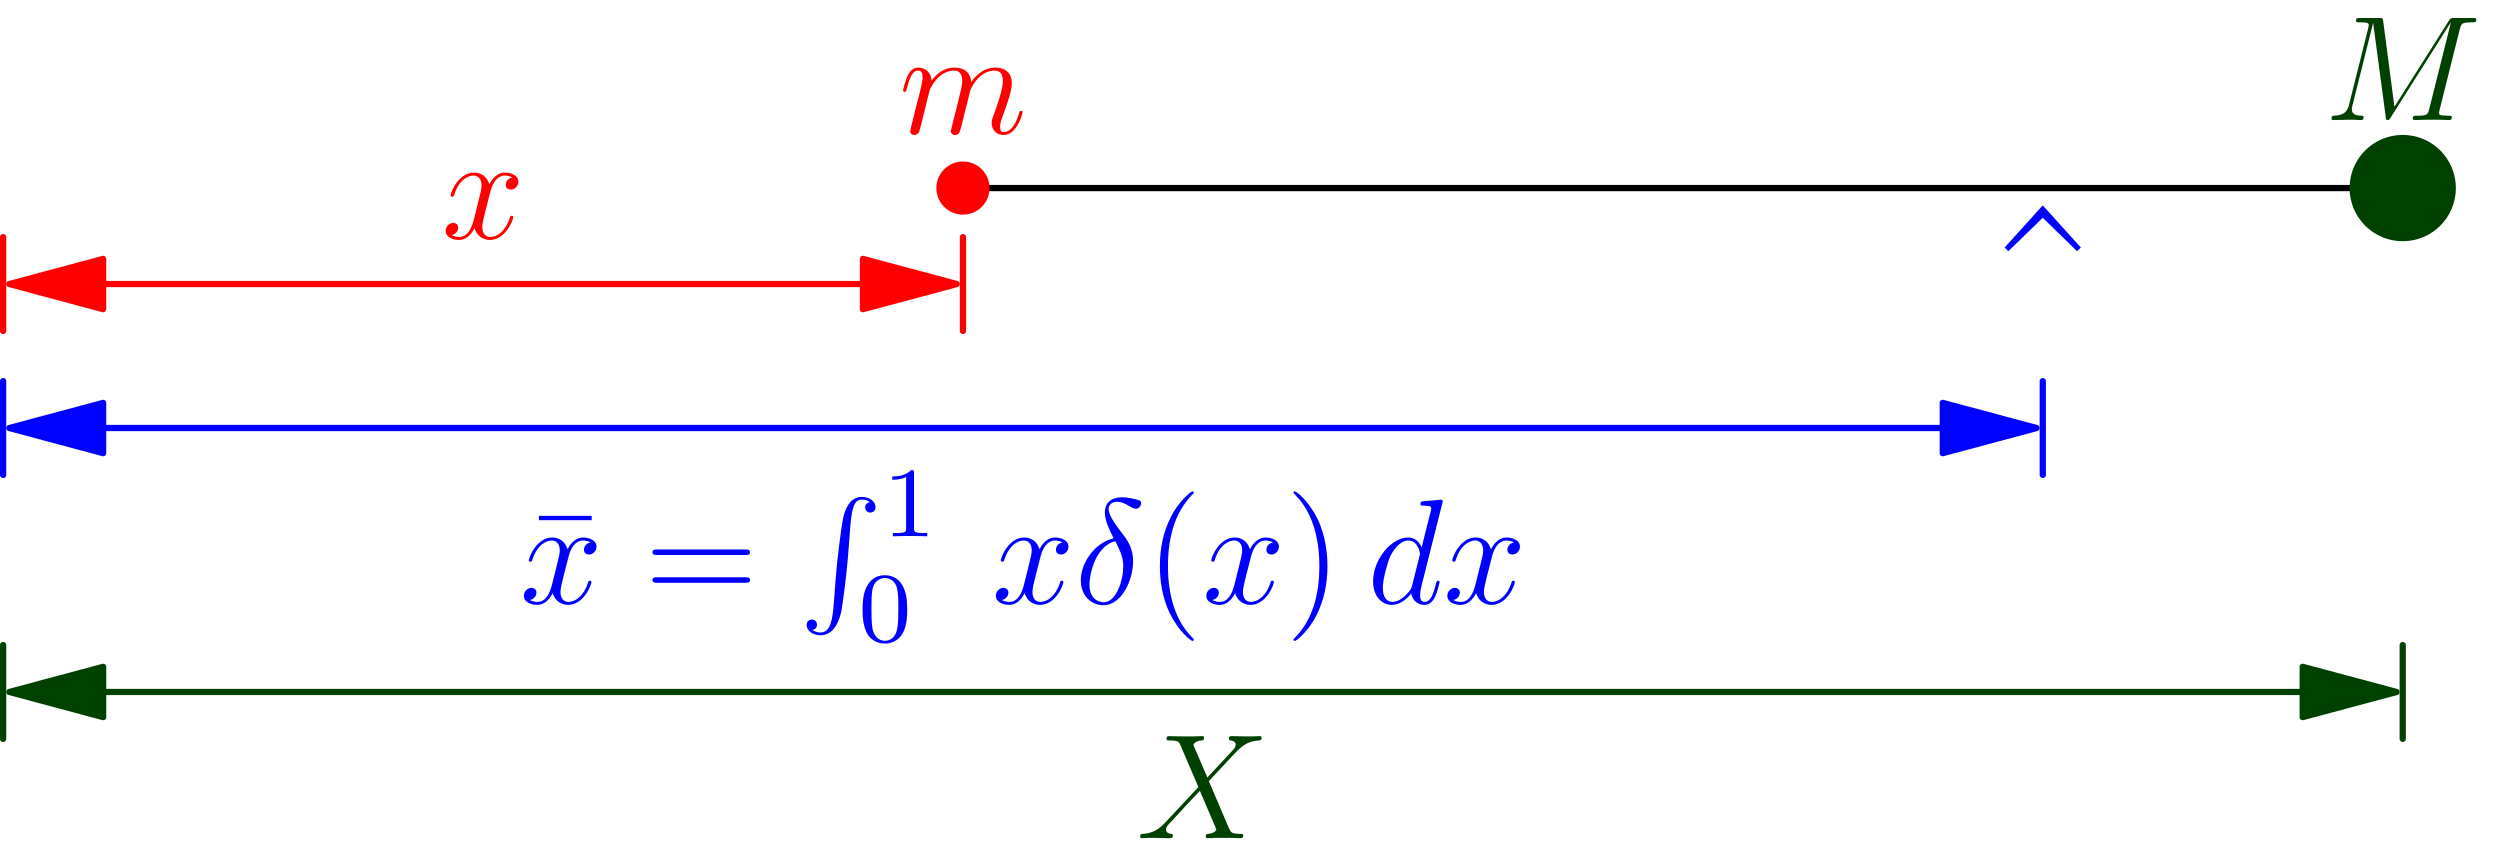
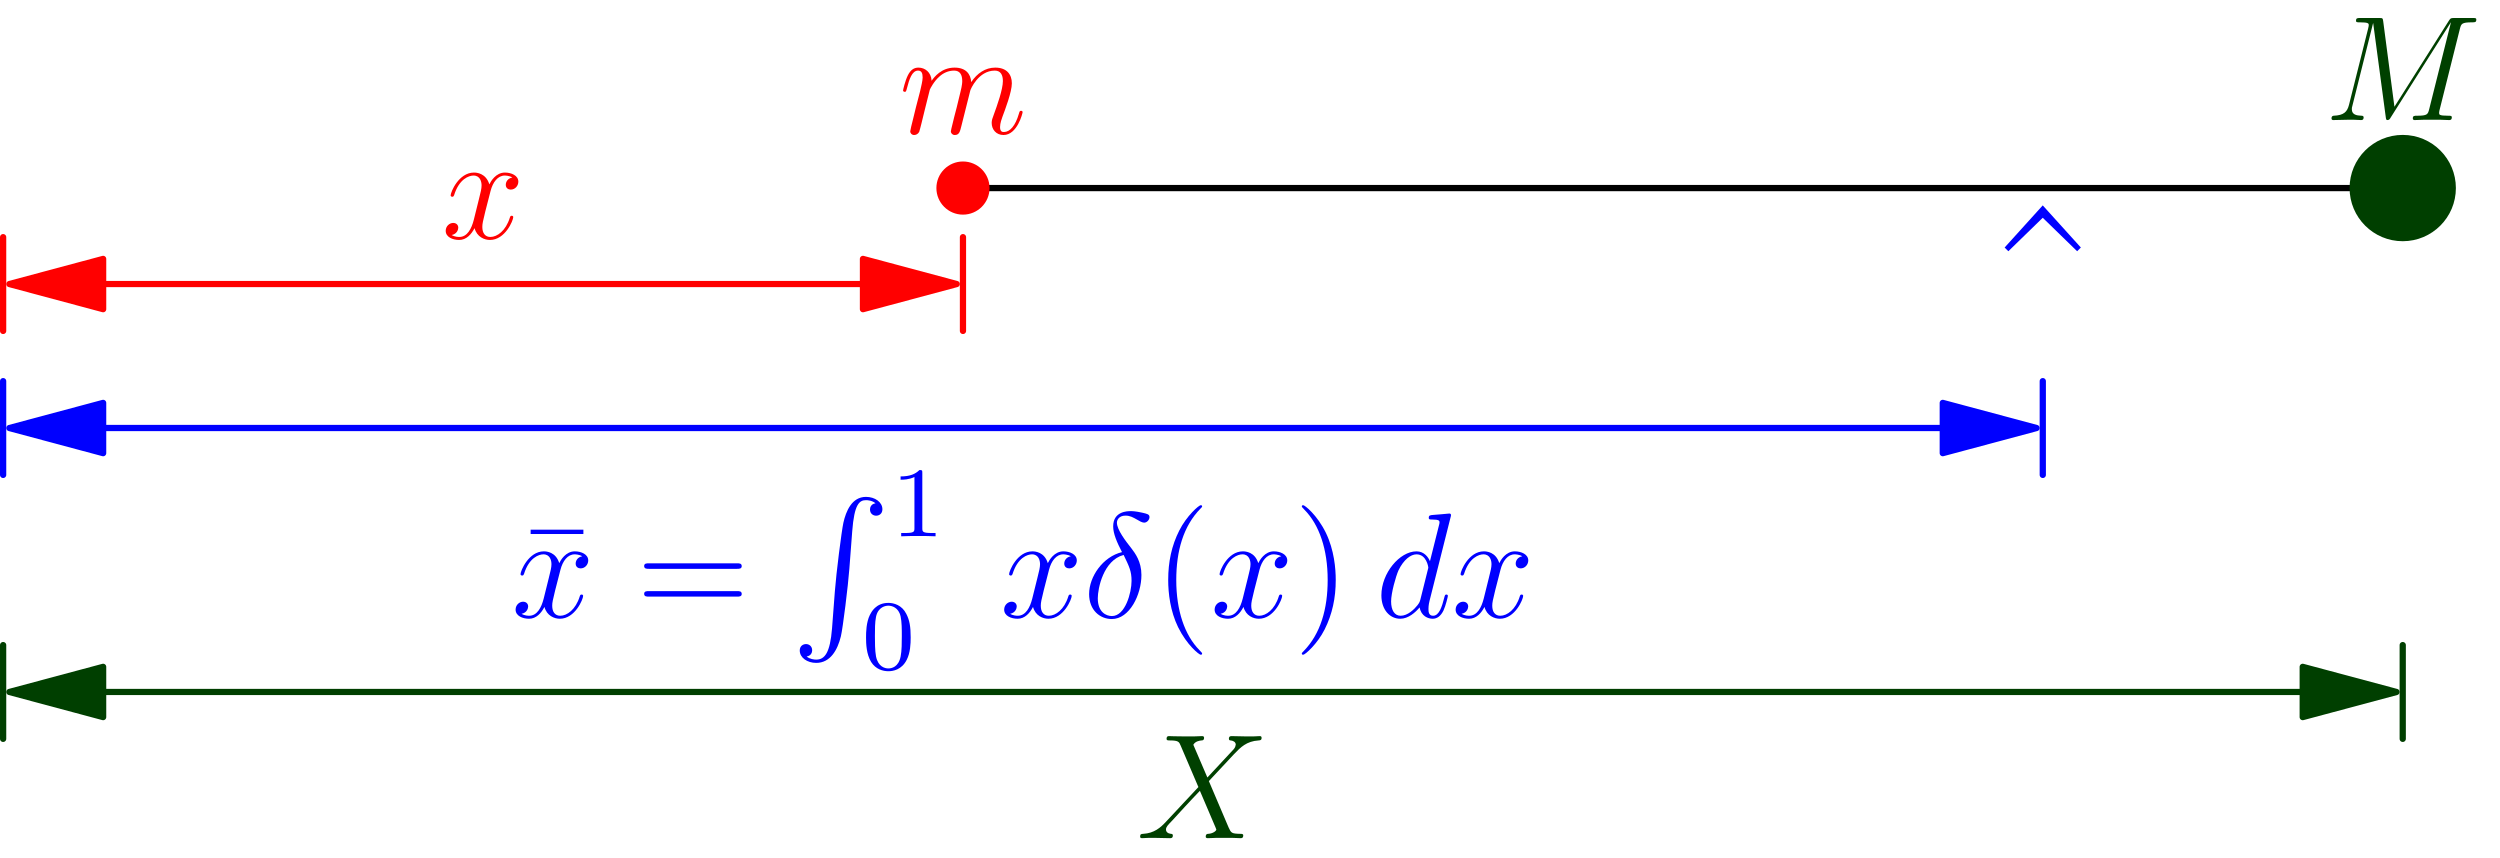
- <svg xmlns="http://www.w3.org/2000/svg" xmlns:xlink="http://www.w3.org/1999/xlink" height="68.867pt" version="1.1" viewBox="56.621 54.06 200.75 68.867" width="200.75pt">
+ <svg xmlns="http://www.w3.org/2000/svg" xmlns:xlink="http://www.w3.org/1999/xlink" version="1.1" width="200pt" height="68.61pt" viewBox="56.409 53.858 200 68.61">
  <defs>
-     <path d="M5.698 -17.267L2.637 -13.883L2.936 -13.585L5.698 -16.271L8.459 -13.585L8.758 -13.883L5.698 -17.267Z" id="g0-94" />
-     <path d="M3.12 -5.232C1.584 -4.86 0.48 -3.264 0.48 -1.86C0.48 -0.576 1.344 0.144 2.304 0.144C3.72 0.144 4.68 -1.8 4.68 -3.396C4.68 -4.476 4.176 -5.136 3.876 -5.532C3.432 -6.096 2.712 -7.02 2.712 -7.596C2.712 -7.8 2.868 -8.16 3.396 -8.16C3.768 -8.16 3.996 -8.028 4.356 -7.824C4.464 -7.752 4.74 -7.596 4.896 -7.596C5.148 -7.596 5.328 -7.848 5.328 -8.04C5.328 -8.268 5.148 -8.304 4.728 -8.4C4.164 -8.52 3.996 -8.52 3.792 -8.52S2.412 -8.52 2.412 -7.296C2.412 -6.708 2.712 -6.024 3.12 -5.232ZM3.252 -5.004C3.708 -4.056 3.888 -3.696 3.888 -2.916C3.888 -1.98 3.384 -0.096 2.316 -0.096C1.848 -0.096 1.176 -0.408 1.176 -1.524C1.176 -2.304 1.62 -4.572 3.252 -5.004Z" id="g1-14" />
-     <path d="M10.896 -7.32C11.004 -7.728 11.028 -7.848 11.88 -7.848C12.108 -7.848 12.216 -7.848 12.216 -8.076C12.216 -8.196 12.132 -8.196 11.904 -8.196H10.464C10.164 -8.196 10.152 -8.184 10.02 -7.992L5.64 -1.068L4.74 -7.932C4.704 -8.196 4.692 -8.196 4.38 -8.196H2.892C2.664 -8.196 2.556 -8.196 2.556 -7.968C2.556 -7.848 2.664 -7.848 2.844 -7.848C3.576 -7.848 3.576 -7.752 3.576 -7.62C3.576 -7.596 3.576 -7.524 3.528 -7.344L1.992 -1.224C1.848 -0.648 1.572 -0.384 0.768 -0.348C0.732 -0.348 0.588 -0.336 0.588 -0.132C0.588 0 0.696 0 0.744 0C0.984 0 1.596 -0.024 1.836 -0.024H2.412C2.58 -0.024 2.784 0 2.952 0C3.036 0 3.168 0 3.168 -0.228C3.168 -0.336 3.048 -0.348 3 -0.348C2.604 -0.36 2.22 -0.432 2.22 -0.864C2.22 -0.984 2.22 -0.996 2.268 -1.164L3.924 -7.776H3.936L4.932 -0.324C4.968 -0.036 4.98 0 5.088 0C5.22 0 5.28 -0.096 5.34 -0.204L10.164 -7.836H10.176L8.436 -0.888C8.328 -0.468 8.304 -0.348 7.464 -0.348C7.236 -0.348 7.116 -0.348 7.116 -0.132C7.116 0 7.224 0 7.296 0C7.5 0 7.74 -0.024 7.944 -0.024H9.36C9.564 -0.024 9.816 0 10.02 0C10.116 0 10.248 0 10.248 -0.228C10.248 -0.348 10.14 -0.348 9.96 -0.348C9.228 -0.348 9.228 -0.444 9.228 -0.564C9.228 -0.576 9.228 -0.66 9.252 -0.756L10.896 -7.32Z" id="g1-77" />
-     <path d="M5.7 -4.872L4.572 -7.5C4.728 -7.788 5.088 -7.836 5.232 -7.848C5.304 -7.848 5.436 -7.86 5.436 -8.064C5.436 -8.196 5.328 -8.196 5.256 -8.196C5.052 -8.196 4.812 -8.172 4.608 -8.172H3.912C3.18 -8.172 2.652 -8.196 2.64 -8.196C2.544 -8.196 2.424 -8.196 2.424 -7.968C2.424 -7.848 2.532 -7.848 2.688 -7.848C3.384 -7.848 3.432 -7.728 3.552 -7.44L4.98 -4.104L2.376 -1.32C1.944 -0.852 1.428 -0.396 0.54 -0.348C0.396 -0.336 0.3 -0.336 0.3 -0.12C0.3 -0.084 0.312 0 0.444 0C0.612 0 0.792 -0.024 0.96 -0.024H1.524C1.908 -0.024 2.328 0 2.7 0C2.784 0 2.928 0 2.928 -0.216C2.928 -0.336 2.844 -0.348 2.772 -0.348C2.532 -0.372 2.376 -0.504 2.376 -0.696C2.376 -0.9 2.52 -1.044 2.868 -1.404L3.936 -2.568C4.2 -2.844 4.836 -3.54 5.1 -3.804L6.36 -0.852C6.372 -0.828 6.42 -0.708 6.42 -0.696C6.42 -0.588 6.156 -0.372 5.772 -0.348C5.7 -0.348 5.568 -0.336 5.568 -0.12C5.568 0 5.688 0 5.748 0C5.952 0 6.192 -0.024 6.396 -0.024H7.716C7.932 -0.024 8.16 0 8.364 0C8.448 0 8.58 0 8.58 -0.228C8.58 -0.348 8.46 -0.348 8.352 -0.348C7.632 -0.36 7.608 -0.42 7.404 -0.864L5.82 -4.584L7.344 -6.216C7.464 -6.336 7.74 -6.636 7.848 -6.756C8.364 -7.296 8.844 -7.788 9.816 -7.848C9.936 -7.86 10.056 -7.86 10.056 -8.064C10.056 -8.196 9.948 -8.196 9.9 -8.196C9.732 -8.196 9.552 -8.172 9.384 -8.172H8.832C8.448 -8.172 8.028 -8.196 7.656 -8.196C7.572 -8.196 7.428 -8.196 7.428 -7.98C7.428 -7.86 7.512 -7.848 7.584 -7.848C7.776 -7.824 7.98 -7.728 7.98 -7.5L7.968 -7.476C7.956 -7.392 7.932 -7.272 7.8 -7.128L5.7 -4.872Z" id="g1-88" />
-     <path d="M6.036 -8.028C6.048 -8.076 6.072 -8.148 6.072 -8.208C6.072 -8.328 5.952 -8.328 5.928 -8.328C5.916 -8.328 5.328 -8.28 5.268 -8.268C5.064 -8.256 4.884 -8.232 4.668 -8.22C4.368 -8.196 4.284 -8.184 4.284 -7.968C4.284 -7.848 4.38 -7.848 4.548 -7.848C5.136 -7.848 5.148 -7.74 5.148 -7.62C5.148 -7.548 5.124 -7.452 5.112 -7.416L4.38 -4.5C4.248 -4.812 3.924 -5.292 3.3 -5.292C1.944 -5.292 0.48 -3.54 0.48 -1.764C0.48 -0.576 1.176 0.12 1.992 0.12C2.652 0.12 3.216 -0.396 3.552 -0.792C3.672 -0.084 4.236 0.12 4.596 0.12S5.244 -0.096 5.46 -0.528C5.652 -0.936 5.82 -1.668 5.82 -1.716C5.82 -1.776 5.772 -1.824 5.7 -1.824C5.592 -1.824 5.58 -1.764 5.532 -1.584C5.352 -0.876 5.124 -0.12 4.632 -0.12C4.284 -0.12 4.26 -0.432 4.26 -0.672C4.26 -0.72 4.26 -0.972 4.344 -1.308L6.036 -8.028ZM3.612 -1.428C3.552 -1.224 3.552 -1.2 3.384 -0.972C3.12 -0.636 2.592 -0.12 2.028 -0.12C1.536 -0.12 1.26 -0.564 1.26 -1.272C1.26 -1.932 1.632 -3.276 1.86 -3.78C2.268 -4.62 2.832 -5.052 3.3 -5.052C4.092 -5.052 4.248 -4.068 4.248 -3.972C4.248 -3.96 4.212 -3.804 4.2 -3.78L3.612 -1.428Z" id="g1-100" />
-     <path d="M2.472 -3.516C2.496 -3.588 2.796 -4.188 3.24 -4.572C3.552 -4.86 3.96 -5.052 4.428 -5.052C4.908 -5.052 5.076 -4.692 5.076 -4.212C5.076 -4.14 5.076 -3.9 4.932 -3.336L4.632 -2.1C4.536 -1.74 4.308 -0.852 4.284 -0.72C4.236 -0.54 4.164 -0.228 4.164 -0.18C4.164 -0.012 4.296 0.12 4.476 0.12C4.836 0.12 4.896 -0.156 5.004 -0.588L5.724 -3.456C5.748 -3.552 6.372 -5.052 7.692 -5.052C8.172 -5.052 8.34 -4.692 8.34 -4.212C8.34 -3.54 7.872 -2.232 7.608 -1.512C7.5 -1.224 7.44 -1.068 7.44 -0.852C7.44 -0.312 7.812 0.12 8.388 0.12C9.504 0.12 9.924 -1.644 9.924 -1.716C9.924 -1.776 9.876 -1.824 9.804 -1.824C9.696 -1.824 9.684 -1.788 9.624 -1.584C9.348 -0.624 8.904 -0.12 8.424 -0.12C8.304 -0.12 8.112 -0.132 8.112 -0.516C8.112 -0.828 8.256 -1.212 8.304 -1.344C8.52 -1.92 9.06 -3.336 9.06 -4.032C9.06 -4.752 8.64 -5.292 7.728 -5.292C6.924 -5.292 6.276 -4.836 5.796 -4.128C5.76 -4.776 5.364 -5.292 4.464 -5.292C3.396 -5.292 2.832 -4.536 2.616 -4.236C2.58 -4.92 2.088 -5.292 1.56 -5.292C1.212 -5.292 0.936 -5.124 0.708 -4.668C0.492 -4.236 0.324 -3.504 0.324 -3.456S0.372 -3.348 0.456 -3.348C0.552 -3.348 0.564 -3.36 0.636 -3.636C0.816 -4.344 1.044 -5.052 1.524 -5.052C1.8 -5.052 1.896 -4.86 1.896 -4.5C1.896 -4.236 1.776 -3.768 1.692 -3.396L1.356 -2.1C1.308 -1.872 1.176 -1.332 1.116 -1.116C1.032 -0.804 0.9 -0.24 0.9 -0.18C0.9 -0.012 1.032 0.12 1.212 0.12C1.356 0.12 1.524 0.048 1.62 -0.132C1.644 -0.192 1.752 -0.612 1.812 -0.852L2.076 -1.932L2.472 -3.516Z" id="g1-109" />
-     <path d="M5.688 -4.896C5.304 -4.824 5.16 -4.536 5.16 -4.308C5.16 -4.02 5.388 -3.924 5.556 -3.924C5.916 -3.924 6.168 -4.236 6.168 -4.56C6.168 -5.064 5.592 -5.292 5.088 -5.292C4.356 -5.292 3.948 -4.572 3.84 -4.344C3.564 -5.244 2.82 -5.292 2.604 -5.292C1.38 -5.292 0.732 -3.72 0.732 -3.456C0.732 -3.408 0.78 -3.348 0.864 -3.348C0.96 -3.348 0.984 -3.42 1.008 -3.468C1.416 -4.8 2.22 -5.052 2.568 -5.052C3.108 -5.052 3.216 -4.548 3.216 -4.26C3.216 -3.996 3.144 -3.72 3 -3.144L2.592 -1.5C2.412 -0.78 2.064 -0.12 1.428 -0.12C1.368 -0.12 1.068 -0.12 0.816 -0.276C1.248 -0.36 1.344 -0.72 1.344 -0.864C1.344 -1.104 1.164 -1.248 0.936 -1.248C0.648 -1.248 0.336 -0.996 0.336 -0.612C0.336 -0.108 0.9 0.12 1.416 0.12C1.992 0.12 2.4 -0.336 2.652 -0.828C2.844 -0.12 3.444 0.12 3.888 0.12C5.112 0.12 5.76 -1.452 5.76 -1.716C5.76 -1.776 5.712 -1.824 5.64 -1.824C5.532 -1.824 5.52 -1.764 5.484 -1.668C5.16 -0.612 4.464 -0.12 3.924 -0.12C3.504 -0.12 3.276 -0.432 3.276 -0.924C3.276 -1.188 3.324 -1.38 3.516 -2.172L3.936 -3.804C4.116 -4.524 4.524 -5.052 5.076 -5.052C5.1 -5.052 5.436 -5.052 5.688 -4.896Z" id="g1-120" />
-     <path d="M3.912 -2.552C3.912 -3.408 3.824 -3.928 3.56 -4.44C3.208 -5.144 2.56 -5.32 2.12 -5.32C1.112 -5.32 0.744 -4.568 0.632 -4.344C0.344 -3.76 0.328 -2.968 0.328 -2.552C0.328 -2.024 0.352 -1.216 0.736 -0.576C1.104 0.016 1.696 0.168 2.12 0.168C2.504 0.168 3.192 0.048 3.592 -0.744C3.888 -1.32 3.912 -2.032 3.912 -2.552ZM2.12 -0.056C1.848 -0.056 1.296 -0.184 1.128 -1.024C1.04 -1.48 1.04 -2.232 1.04 -2.648C1.04 -3.2 1.04 -3.76 1.128 -4.2C1.296 -5.016 1.92 -5.096 2.12 -5.096C2.392 -5.096 2.944 -4.96 3.104 -4.232C3.2 -3.792 3.2 -3.192 3.2 -2.648C3.2 -2.176 3.2 -1.456 3.104 -1.008C2.936 -0.168 2.384 -0.056 2.12 -0.056Z" id="g2-48" />
-     <path d="M2.512 -5.096C2.512 -5.312 2.496 -5.32 2.28 -5.32C1.952 -5 1.528 -4.808 0.768 -4.808V-4.544C0.984 -4.544 1.416 -4.544 1.88 -4.76V-0.656C1.88 -0.36 1.856 -0.264 1.096 -0.264H0.816V0C1.144 -0.024 1.832 -0.024 2.192 -0.024S3.248 -0.024 3.576 0V-0.264H3.296C2.536 -0.264 2.512 -0.36 2.512 -0.656V-5.096Z" id="g2-49" />
-     <path d="M5.052 -6.684V-7.032H0.816V-6.684H5.052Z" id="g3-22" />
-     <path d="M3.9 2.916C3.9 2.88 3.9 2.856 3.696 2.652C2.496 1.44 1.824 -0.54 1.824 -2.988C1.824 -5.316 2.388 -7.32 3.78 -8.736C3.9 -8.844 3.9 -8.868 3.9 -8.904C3.9 -8.976 3.84 -9 3.792 -9C3.636 -9 2.652 -8.136 2.064 -6.96C1.452 -5.748 1.176 -4.464 1.176 -2.988C1.176 -1.92 1.344 -0.492 1.968 0.792C2.676 2.232 3.66 3.012 3.792 3.012C3.84 3.012 3.9 2.988 3.9 2.916Z" id="g3-40" />
-     <path d="M3.384 -2.988C3.384 -3.9 3.264 -5.388 2.592 -6.78C1.884 -8.22 0.9 -9 0.768 -9C0.72 -9 0.66 -8.976 0.66 -8.904C0.66 -8.868 0.66 -8.844 0.864 -8.64C2.064 -7.428 2.736 -5.448 2.736 -3C2.736 -0.672 2.172 1.332 0.78 2.748C0.66 2.856 0.66 2.88 0.66 2.916C0.66 2.988 0.72 3.012 0.768 3.012C0.924 3.012 1.908 2.148 2.496 0.972C3.108 -0.252 3.384 -1.548 3.384 -2.988Z" id="g3-41" />
-     <path d="M8.1 -3.888C8.268 -3.888 8.484 -3.888 8.484 -4.104C8.484 -4.332 8.28 -4.332 8.1 -4.332H1.032C0.864 -4.332 0.648 -4.332 0.648 -4.116C0.648 -3.888 0.852 -3.888 1.032 -3.888H8.1ZM8.1 -1.656C8.268 -1.656 8.484 -1.656 8.484 -1.872C8.484 -2.1 8.28 -2.1 8.1 -2.1H1.032C0.864 -2.1 0.648 -2.1 0.648 -1.884C0.648 -1.656 0.852 -1.656 1.032 -1.656H8.1Z" id="g3-61" />
-     <path d="M2.72 8.8C2.59 10.44 2.23 10.89 1.66 10.89C1.53 10.89 1.23 10.86 1.02 10.68C1.31 10.64 1.39 10.41 1.39 10.27C1.39 9.98 1.17 9.85 0.98 9.85C0.78 9.85 0.56 9.98 0.56 10.28C0.56 10.76 1.06 11.11 1.66 11.11C2.61 11.11 3.09 10.24 3.31 9.34C3.44 8.82 3.8 5.91 3.88 4.8L4.07 2.31C4.21 0.47 4.55 0.22 5 0.22C5.1 0.22 5.41 0.24 5.63 0.43C5.34 0.47 5.26 0.7 5.26 0.84C5.26 1.13 5.48 1.26 5.67 1.26C5.87 1.26 6.09 1.13 6.09 0.83C6.09 0.35 5.59 0 4.99 0C4.04 0 3.65 0.97 3.48 1.73C3.36 2.28 3 5.1 2.91 6.31L2.72 8.8Z" id="g4-82" />
+     <path id="g3-48" d="M3.897-2.542C3.897-3.395 3.81-3.913 3.547-4.423C3.196-5.125 2.55-5.3 2.112-5.3C1.108-5.3 .741-4.551 .63-4.328C.343-3.746 .327-2.957 .327-2.542C.327-2.016 .351-1.211 .733-.574C1.1 .016 1.69 .167 2.112 .167C2.495 .167 3.18 .048 3.579-.741C3.873-1.315 3.897-2.024 3.897-2.542ZM2.112-.056C1.841-.056 1.291-.183 1.124-1.02C1.036-1.474 1.036-2.224 1.036-2.638C1.036-3.188 1.036-3.746 1.124-4.184C1.291-4.997 1.913-5.077 2.112-5.077C2.383-5.077 2.933-4.941 3.092-4.216C3.188-3.778 3.188-3.18 3.188-2.638C3.188-2.168 3.188-1.451 3.092-1.004C2.925-.167 2.375-.056 2.112-.056Z" />
+     <path id="g3-49" d="M2.503-5.077C2.503-5.292 2.487-5.3 2.271-5.3C1.945-4.981 1.522-4.79 .765-4.79V-4.527C.98-4.527 1.411-4.527 1.873-4.742V-.654C1.873-.359 1.849-.263 1.092-.263H.813V0C1.14-.024 1.825-.024 2.184-.024S3.236-.024 3.563 0V-.263H3.284C2.527-.263 2.503-.359 2.503-.654V-5.077Z" />
+     <path id="g1-82" d="M3.252 10.521C3.096 12.481 2.666 13.019 1.985 13.019C1.829 13.019 1.47 12.983 1.219 12.768C1.566 12.72 1.662 12.445 1.662 12.278C1.662 11.931 1.399 11.776 1.172 11.776C.933 11.776 .669 11.931 .669 12.29C.669 12.864 1.267 13.282 1.985 13.282C3.12 13.282 3.694 12.242 3.957 11.166C4.113 10.544 4.543 7.066 4.639 5.738L4.866 2.762C5.033 .562 5.44 .263 5.978 .263C6.097 .263 6.468 .287 6.731 .514C6.384 .562 6.288 .837 6.288 1.004C6.288 1.351 6.551 1.506 6.779 1.506C7.018 1.506 7.281 1.351 7.281 .992C7.281 .418 6.683 0 5.966 0C4.83 0 4.364 1.16 4.16 2.068C4.017 2.726 3.587 6.097 3.479 7.544L3.252 10.521Z" />
+     <path id="g4-22" d="M5.033-6.659V-7.006H.813V-6.659H5.033Z" />
+     <path id="g4-40" d="M3.885 2.905C3.885 2.869 3.885 2.845 3.682 2.642C2.487 1.435 1.817-.538 1.817-2.977C1.817-5.296 2.379-7.293 3.766-8.703C3.885-8.811 3.885-8.835 3.885-8.871C3.885-8.942 3.826-8.966 3.778-8.966C3.622-8.966 2.642-8.106 2.056-6.934C1.447-5.727 1.172-4.447 1.172-2.977C1.172-1.913 1.339-.49 1.961 .789C2.666 2.224 3.646 3.001 3.778 3.001C3.826 3.001 3.885 2.977 3.885 2.905Z" />
+     <path id="g4-41" d="M3.371-2.977C3.371-3.885 3.252-5.368 2.582-6.755C1.877-8.189 .897-8.966 .765-8.966C.717-8.966 .658-8.942 .658-8.871C.658-8.835 .658-8.811 .861-8.608C2.056-7.4 2.726-5.428 2.726-2.989C2.726-.669 2.164 1.327 .777 2.738C.658 2.845 .658 2.869 .658 2.905C.658 2.977 .717 3.001 .765 3.001C.921 3.001 1.901 2.14 2.487 .968C3.096-.251 3.371-1.542 3.371-2.977Z" />
+     <path id="g4-61" d="M8.07-3.873C8.237-3.873 8.452-3.873 8.452-4.089C8.452-4.316 8.249-4.316 8.07-4.316H1.028C.861-4.316 .646-4.316 .646-4.101C.646-3.873 .849-3.873 1.028-3.873H8.07ZM8.07-1.65C8.237-1.65 8.452-1.65 8.452-1.865C8.452-2.092 8.249-2.092 8.07-2.092H1.028C.861-2.092 .646-2.092 .646-1.877C.646-1.65 .849-1.65 1.028-1.65H8.07Z" />
+     <path id="g0-94" d="M5.676-17.202L2.627-13.831L2.925-13.534L5.676-16.211L8.428-13.534L8.725-13.831L5.676-17.202Z" />
+     <path id="g2-14" d="M3.108-5.212C1.578-4.842 .478-3.252 .478-1.853C.478-.574 1.339 .143 2.295 .143C3.706 .143 4.663-1.793 4.663-3.383C4.663-4.459 4.16-5.117 3.862-5.511C3.419-6.073 2.702-6.994 2.702-7.568C2.702-7.771 2.857-8.13 3.383-8.13C3.754-8.13 3.981-7.998 4.34-7.795C4.447-7.723 4.722-7.568 4.878-7.568C5.129-7.568 5.308-7.819 5.308-8.01C5.308-8.237 5.129-8.273 4.71-8.369C4.148-8.488 3.981-8.488 3.778-8.488S2.403-8.488 2.403-7.269C2.403-6.683 2.702-6.001 3.108-5.212ZM3.24-4.985C3.694-4.041 3.873-3.682 3.873-2.905C3.873-1.973 3.371-.096 2.307-.096C1.841-.096 1.172-.406 1.172-1.518C1.172-2.295 1.614-4.555 3.24-4.985Z" />
+     <path id="g2-77" d="M10.855-7.293C10.963-7.699 10.987-7.819 11.836-7.819C12.063-7.819 12.17-7.819 12.17-8.046C12.17-8.165 12.087-8.165 11.86-8.165H10.425C10.126-8.165 10.114-8.153 9.983-7.962L5.619-1.064L4.722-7.902C4.686-8.165 4.674-8.165 4.364-8.165H2.881C2.654-8.165 2.546-8.165 2.546-7.938C2.546-7.819 2.654-7.819 2.833-7.819C3.563-7.819 3.563-7.723 3.563-7.592C3.563-7.568 3.563-7.496 3.515-7.317L1.985-1.219C1.841-.646 1.566-.383 .765-.347C.729-.347 .586-.335 .586-.132C.586 0 .693 0 .741 0C.98 0 1.59-.024 1.829-.024H2.403C2.57-.024 2.774 0 2.941 0C3.025 0 3.156 0 3.156-.227C3.156-.335 3.037-.347 2.989-.347C2.594-.359 2.212-.43 2.212-.861C2.212-.98 2.212-.992 2.26-1.16L3.909-7.747H3.921L4.914-.323C4.949-.036 4.961 0 5.069 0C5.2 0 5.26-.096 5.32-.203L10.126-7.807H10.138L8.404-.885C8.297-.466 8.273-.347 7.436-.347C7.209-.347 7.089-.347 7.089-.132C7.089 0 7.197 0 7.269 0C7.472 0 7.711-.024 7.914-.024H9.325C9.528-.024 9.779 0 9.983 0C10.078 0 10.21 0 10.21-.227C10.21-.347 10.102-.347 9.923-.347C9.194-.347 9.194-.442 9.194-.562C9.194-.574 9.194-.658 9.217-.753L10.855-7.293Z" />
+     <path id="g2-88" d="M5.679-4.854L4.555-7.472C4.71-7.759 5.069-7.807 5.212-7.819C5.284-7.819 5.416-7.831 5.416-8.034C5.416-8.165 5.308-8.165 5.236-8.165C5.033-8.165 4.794-8.141 4.591-8.141H3.897C3.168-8.141 2.642-8.165 2.63-8.165C2.534-8.165 2.415-8.165 2.415-7.938C2.415-7.819 2.523-7.819 2.678-7.819C3.371-7.819 3.419-7.699 3.539-7.412L4.961-4.089L2.367-1.315C1.937-.849 1.423-.395 .538-.347C.395-.335 .299-.335 .299-.12C.299-.084 .311 0 .442 0C.61 0 .789-.024 .956-.024H1.518C1.901-.024 2.319 0 2.69 0C2.774 0 2.917 0 2.917-.215C2.917-.335 2.833-.347 2.762-.347C2.523-.371 2.367-.502 2.367-.693C2.367-.897 2.511-1.04 2.857-1.399L3.921-2.558C4.184-2.833 4.818-3.527 5.081-3.79L6.336-.849C6.348-.825 6.396-.705 6.396-.693C6.396-.586 6.133-.371 5.75-.347C5.679-.347 5.547-.335 5.547-.12C5.547 0 5.667 0 5.727 0C5.93 0 6.169-.024 6.372-.024H7.687C7.902-.024 8.13 0 8.333 0C8.416 0 8.548 0 8.548-.227C8.548-.347 8.428-.347 8.321-.347C7.603-.359 7.58-.418 7.376-.861L5.798-4.567L7.317-6.193C7.436-6.312 7.711-6.611 7.819-6.731C8.333-7.269 8.811-7.759 9.779-7.819C9.899-7.831 10.018-7.831 10.018-8.034C10.018-8.165 9.911-8.165 9.863-8.165C9.696-8.165 9.516-8.141 9.349-8.141H8.799C8.416-8.141 7.998-8.165 7.627-8.165C7.544-8.165 7.4-8.165 7.4-7.95C7.4-7.831 7.484-7.819 7.556-7.819C7.747-7.795 7.95-7.699 7.95-7.472L7.938-7.448C7.926-7.364 7.902-7.245 7.771-7.101L5.679-4.854Z" />
+     <path id="g2-100" d="M6.013-7.998C6.025-8.046 6.049-8.118 6.049-8.177C6.049-8.297 5.93-8.297 5.906-8.297C5.894-8.297 5.308-8.249 5.248-8.237C5.045-8.225 4.866-8.201 4.651-8.189C4.352-8.165 4.268-8.153 4.268-7.938C4.268-7.819 4.364-7.819 4.531-7.819C5.117-7.819 5.129-7.711 5.129-7.592C5.129-7.52 5.105-7.424 5.093-7.388L4.364-4.483C4.232-4.794 3.909-5.272 3.288-5.272C1.937-5.272 .478-3.527 .478-1.757C.478-.574 1.172 .12 1.985 .12C2.642 .12 3.204-.395 3.539-.789C3.658-.084 4.22 .12 4.579 .12S5.224-.096 5.44-.526C5.631-.933 5.798-1.662 5.798-1.71C5.798-1.769 5.75-1.817 5.679-1.817C5.571-1.817 5.559-1.757 5.511-1.578C5.332-.873 5.105-.12 4.615-.12C4.268-.12 4.244-.43 4.244-.669C4.244-.717 4.244-.968 4.328-1.303L6.013-7.998ZM3.599-1.423C3.539-1.219 3.539-1.196 3.371-.968C3.108-.634 2.582-.12 2.02-.12C1.53-.12 1.255-.562 1.255-1.267C1.255-1.925 1.626-3.264 1.853-3.766C2.26-4.603 2.821-5.033 3.288-5.033C4.077-5.033 4.232-4.053 4.232-3.957C4.232-3.945 4.196-3.79 4.184-3.766L3.599-1.423Z" />
+     <path id="g2-109" d="M2.463-3.503C2.487-3.575 2.786-4.172 3.228-4.555C3.539-4.842 3.945-5.033 4.411-5.033C4.89-5.033 5.057-4.674 5.057-4.196C5.057-4.125 5.057-3.885 4.914-3.324L4.615-2.092C4.519-1.733 4.292-.849 4.268-.717C4.22-.538 4.148-.227 4.148-.179C4.148-.012 4.28 .12 4.459 .12C4.818 .12 4.878-.155 4.985-.586L5.703-3.443C5.727-3.539 6.348-5.033 7.663-5.033C8.141-5.033 8.309-4.674 8.309-4.196C8.309-3.527 7.843-2.224 7.58-1.506C7.472-1.219 7.412-1.064 7.412-.849C7.412-.311 7.783 .12 8.357 .12C9.468 .12 9.887-1.638 9.887-1.71C9.887-1.769 9.839-1.817 9.767-1.817C9.66-1.817 9.648-1.781 9.588-1.578C9.313-.622 8.871-.12 8.393-.12C8.273-.12 8.082-.132 8.082-.514C8.082-.825 8.225-1.207 8.273-1.339C8.488-1.913 9.026-3.324 9.026-4.017C9.026-4.734 8.608-5.272 7.699-5.272C6.898-5.272 6.253-4.818 5.774-4.113C5.738-4.758 5.344-5.272 4.447-5.272C3.383-5.272 2.821-4.519 2.606-4.22C2.57-4.902 2.08-5.272 1.554-5.272C1.207-5.272 .933-5.105 .705-4.651C.49-4.22 .323-3.491 .323-3.443S.371-3.335 .454-3.335C.55-3.335 .562-3.347 .634-3.622C.813-4.328 1.04-5.033 1.518-5.033C1.793-5.033 1.889-4.842 1.889-4.483C1.889-4.22 1.769-3.754 1.686-3.383L1.351-2.092C1.303-1.865 1.172-1.327 1.112-1.112C1.028-.801 .897-.239 .897-.179C.897-.012 1.028 .12 1.207 .12C1.351 .12 1.518 .048 1.614-.132C1.638-.191 1.745-.61 1.805-.849L2.068-1.925L2.463-3.503Z" />
+     <path id="g2-120" d="M5.667-4.878C5.284-4.806 5.141-4.519 5.141-4.292C5.141-4.005 5.368-3.909 5.535-3.909C5.894-3.909 6.145-4.22 6.145-4.543C6.145-5.045 5.571-5.272 5.069-5.272C4.34-5.272 3.933-4.555 3.826-4.328C3.551-5.224 2.809-5.272 2.594-5.272C1.375-5.272 .729-3.706 .729-3.443C.729-3.395 .777-3.335 .861-3.335C.956-3.335 .98-3.407 1.004-3.455C1.411-4.782 2.212-5.033 2.558-5.033C3.096-5.033 3.204-4.531 3.204-4.244C3.204-3.981 3.132-3.706 2.989-3.132L2.582-1.494C2.403-.777 2.056-.12 1.423-.12C1.363-.12 1.064-.12 .813-.275C1.243-.359 1.339-.717 1.339-.861C1.339-1.1 1.16-1.243 .933-1.243C.646-1.243 .335-.992 .335-.61C.335-.108 .897 .12 1.411 .12C1.985 .12 2.391-.335 2.642-.825C2.833-.12 3.431 .12 3.873 .12C5.093 .12 5.738-1.447 5.738-1.71C5.738-1.769 5.691-1.817 5.619-1.817C5.511-1.817 5.499-1.757 5.464-1.662C5.141-.61 4.447-.12 3.909-.12C3.491-.12 3.264-.43 3.264-.921C3.264-1.184 3.312-1.375 3.503-2.164L3.921-3.79C4.101-4.507 4.507-5.033 5.057-5.033C5.081-5.033 5.416-5.033 5.667-4.878Z" />
  </defs>
  <g id="page1">
-     <g transform="matrix(1 0 0 1 56.8719 69.1614)">
+     <g transform="matrix(0.996264 0 0 0.996264 56.6594 68.903)">
      <path d="M 77.075 0L 192.688 0" fill="none" stroke="#000000" stroke-linecap="round" stroke-linejoin="round" stroke-miterlimit="10.037" stroke-width="0.502" />
    </g>
-     <g transform="matrix(1 0 0 1 56.8719 69.1614)">
-       <circle cx="77.075" cy="-0" r="2.134" fill="#ff0000" />
+     <g transform="matrix(0.996264 0 0 0.996264 56.6594 68.903)">
+       <circle cx="77.075" cy="-0" fill="#ff0000" r="2.134" />
    </g>
-     <g transform="matrix(1 0 0 1 56.8719 69.1614)">
-       <circle cx="192.688" cy="-0" r="4.268" fill="#004000" />
+     <g transform="matrix(0.996264 0 0 0.996264 56.6594 68.903)">
+       <circle cx="192.688" cy="-0" fill="#003f00" r="4.268" />
    </g>
-     <g fill="#ff0000">
-       <use x="128.812" xlink:href="#g1-109" y="64.781" />
+     <g fill="#f00">
+       <use x="128.331" y="64.539" xlink:href="#g2-109" />
    </g>
    <g fill="#004000">
-       <use x="243.253" xlink:href="#g1-77" y="63.701" />
+       <use x="242.344" y="63.463" xlink:href="#g2-77" />
    </g>
-     <g fill="#0000ff">
-       <use x="214.955" xlink:href="#g0-94" y="87.819" />
+     <g fill="#00f">
+       <use x="214.152" y="87.491" xlink:href="#g0-94" />
    </g>
-     <g transform="matrix(1 0 0 1 56.8719 69.1614)">
+     <g transform="matrix(0.996264 0 0 0.996264 56.6594 68.903)">
      <path d="M 69.045 7.707L 8.03 7.707" fill="none" stroke="#ff0000" stroke-linecap="round" stroke-linejoin="round" stroke-miterlimit="10.037" stroke-width="0.502" />
    </g>
-     <g transform="matrix(1 0 0 1 56.8719 69.1614)">
+     <g transform="matrix(0.996264 0 0 0.996264 56.6594 68.903)">
      <path d="M 76.573 7.707L 69.045 5.69L 69.045 9.725L 76.573 7.707Z" fill="#ff0000" />
    </g>
-     <g transform="matrix(1 0 0 1 56.8719 69.1614)">
+     <g transform="matrix(0.996264 0 0 0.996264 56.6594 68.903)">
      <path d="M 76.573 7.707L 69.045 5.69L 69.045 9.725L 76.573 7.707Z" fill="none" stroke="#ff0000" stroke-linecap="round" stroke-linejoin="round" stroke-miterlimit="10.037" stroke-width="0.502" />
    </g>
-     <g transform="matrix(1 0 0 1 56.8719 69.1614)">
+     <g transform="matrix(0.996264 0 0 0.996264 56.6594 68.903)">
      <path d="M 0.502 7.707L 8.03 9.725L 8.03 5.69L 0.502 7.707Z" fill="#ff0000" />
    </g>
-     <g transform="matrix(1 0 0 1 56.8719 69.1614)">
+     <g transform="matrix(0.996264 0 0 0.996264 56.6594 68.903)">
      <path d="M 0.502 7.707L 8.03 9.725L 8.03 5.69L 0.502 7.707Z" fill="none" stroke="#ff0000" stroke-linecap="round" stroke-linejoin="round" stroke-miterlimit="10.037" stroke-width="0.502" />
    </g>
-     <g transform="matrix(1 0 0 1 56.8719 69.1614)">
+     <g transform="matrix(0.996264 0 0 0.996264 56.6594 68.903)">
      <path d="M 0 11.472L 0 3.943" fill="none" stroke="#ff0000" stroke-linecap="round" stroke-linejoin="round" stroke-miterlimit="10.037" stroke-width="0.502" />
    </g>
-     <g transform="matrix(1 0 0 1 56.8719 69.1614)">
+     <g transform="matrix(0.996264 0 0 0.996264 56.6594 68.903)">
      <path d="M 77.075 11.472L 77.075 3.943" fill="none" stroke="#ff0000" stroke-linecap="round" stroke-linejoin="round" stroke-miterlimit="10.037" stroke-width="0.502" />
    </g>
-     <g fill="#ff0000">
-       <use x="92.075" xlink:href="#g1-120" y="73.209" />
+     <g fill="#f00">
+       <use x="91.731" y="72.935" xlink:href="#g2-120" />
    </g>
-     <g transform="matrix(1 0 0 1 56.8719 69.1614)">
+     <g transform="matrix(0.996264 0 0 0.996264 56.6594 68.903)">
      <path d="M 155.754 19.269L 8.03 19.269" fill="none" stroke="#0000ff" stroke-linecap="round" stroke-linejoin="round" stroke-miterlimit="10.037" stroke-width="0.502" />
    </g>
-     <g transform="matrix(1 0 0 1 56.8719 69.1614)">
+     <g transform="matrix(0.996264 0 0 0.996264 56.6594 68.903)">
      <path d="M 163.283 19.269L 155.754 17.252L 155.754 21.286L 163.283 19.269Z" fill="#0000ff" />
    </g>
-     <g transform="matrix(1 0 0 1 56.8719 69.1614)">
+     <g transform="matrix(0.996264 0 0 0.996264 56.6594 68.903)">
      <path d="M 163.283 19.269L 155.754 17.252L 155.754 21.286L 163.283 19.269Z" fill="none" stroke="#0000ff" stroke-linecap="round" stroke-linejoin="round" stroke-miterlimit="10.037" stroke-width="0.502" />
    </g>
-     <g transform="matrix(1 0 0 1 56.8719 69.1614)">
+     <g transform="matrix(0.996264 0 0 0.996264 56.6594 68.903)">
      <path d="M 0.502 19.269L 8.03 21.286L 8.03 17.252L 0.502 19.269Z" fill="#0000ff" />
    </g>
-     <g transform="matrix(1 0 0 1 56.8719 69.1614)">
+     <g transform="matrix(0.996264 0 0 0.996264 56.6594 68.903)">
      <path d="M 0.502 19.269L 8.03 21.286L 8.03 17.252L 0.502 19.269Z" fill="none" stroke="#0000ff" stroke-linecap="round" stroke-linejoin="round" stroke-miterlimit="10.037" stroke-width="0.502" />
    </g>
-     <g transform="matrix(1 0 0 1 56.8719 69.1614)">
+     <g transform="matrix(0.996264 0 0 0.996264 56.6594 68.903)">
      <path d="M 0 23.033L 0 15.505" fill="none" stroke="#0000ff" stroke-linecap="round" stroke-linejoin="round" stroke-miterlimit="10.037" stroke-width="0.502" />
    </g>
-     <g transform="matrix(1 0 0 1 56.8719 69.1614)">
+     <g transform="matrix(0.996264 0 0 0.996264 56.6594 68.903)">
      <path d="M 163.784 23.033L 163.784 15.505" fill="none" stroke="#0000ff" stroke-linecap="round" stroke-linejoin="round" stroke-miterlimit="10.037" stroke-width="0.502" />
    </g>
-     <g fill="#0000ff">
-       <use x="99.081" xlink:href="#g3-22" y="102.514" />
-       <use x="98.354" xlink:href="#g1-120" y="102.514" />
-       <use x="108.364" xlink:href="#g3-61" y="102.514" />
-       <use x="120.836" xlink:href="#g4-82" y="93.959" />
-       <use x="127.503" xlink:href="#g2-49" y="97.126" />
-       <use x="125.558" xlink:href="#g2-48" y="105.57" />
-       <use x="136.253" xlink:href="#g1-120" y="102.514" />
-       <use x="142.93" xlink:href="#g1-14" y="102.514" />
-       <use x="148.584" xlink:href="#g3-40" y="102.514" />
-       <use x="153.153" xlink:href="#g1-120" y="102.514" />
-       <use x="159.83" xlink:href="#g3-41" y="102.514" />
-       <use x="166.4" xlink:href="#g1-100" y="102.514" />
-       <use x="172.505" xlink:href="#g1-120" y="102.514" />
+     <g fill="#00f">
+       <use x="98.047" y="103.238" xlink:href="#g4-22" />
+       <use x="97.322" y="103.238" xlink:href="#g2-120" />
+       <use x="107.295" y="103.238" xlink:href="#g4-61" />
+       <use x="119.72" y="93.608" xlink:href="#g1-82" />
+       <use x="127.691" y="96.762" xlink:href="#g3-49" />
+       <use x="125.366" y="107.389" xlink:href="#g3-48" />
+       <use x="136.408" y="103.238" xlink:href="#g2-120" />
+       <use x="143.06" y="103.238" xlink:href="#g2-14" />
+       <use x="148.693" y="103.238" xlink:href="#g4-40" />
+       <use x="153.245" y="103.238" xlink:href="#g2-120" />
+       <use x="159.897" y="103.238" xlink:href="#g4-41" />
+       <use x="166.442" y="103.238" xlink:href="#g2-100" />
+       <use x="172.525" y="103.238" xlink:href="#g2-120" />
    </g>
-     <g transform="matrix(1 0 0 1 56.8719 69.1614)">
-       <path d="M 184.658 40.464L 8.03 40.464" fill="none" stroke="#004000" stroke-linecap="round" stroke-linejoin="round" stroke-miterlimit="10.037" stroke-width="0.502" />
+     <g transform="matrix(0.996264 0 0 0.996264 56.6594 68.903)">
+       <path d="M 184.658 40.464L 8.03 40.464" fill="none" stroke="#003f00" stroke-linecap="round" stroke-linejoin="round" stroke-miterlimit="10.037" stroke-width="0.502" />
    </g>
-     <g transform="matrix(1 0 0 1 56.8719 69.1614)">
-       <path d="M 192.186 40.464L 184.658 38.447L 184.658 42.481L 192.186 40.464Z" fill="#004000" />
+     <g transform="matrix(0.996264 0 0 0.996264 56.6594 68.903)">
+       <path d="M 192.186 40.464L 184.658 38.447L 184.658 42.481L 192.186 40.464Z" fill="#003f00" />
    </g>
-     <g transform="matrix(1 0 0 1 56.8719 69.1614)">
-       <path d="M 192.186 40.464L 184.658 38.447L 184.658 42.481L 192.186 40.464Z" fill="none" stroke="#004000" stroke-linecap="round" stroke-linejoin="round" stroke-miterlimit="10.037" stroke-width="0.502" />
+     <g transform="matrix(0.996264 0 0 0.996264 56.6594 68.903)">
+       <path d="M 192.186 40.464L 184.658 38.447L 184.658 42.481L 192.186 40.464Z" fill="none" stroke="#003f00" stroke-linecap="round" stroke-linejoin="round" stroke-miterlimit="10.037" stroke-width="0.502" />
    </g>
-     <g transform="matrix(1 0 0 1 56.8719 69.1614)">
-       <path d="M 0.502 40.464L 8.03 42.481L 8.03 38.447L 0.502 40.464Z" fill="#004000" />
+     <g transform="matrix(0.996264 0 0 0.996264 56.6594 68.903)">
+       <path d="M 0.502 40.464L 8.03 42.481L 8.03 38.447L 0.502 40.464Z" fill="#003f00" />
    </g>
-     <g transform="matrix(1 0 0 1 56.8719 69.1614)">
-       <path d="M 0.502 40.464L 8.03 42.481L 8.03 38.447L 0.502 40.464Z" fill="none" stroke="#004000" stroke-linecap="round" stroke-linejoin="round" stroke-miterlimit="10.037" stroke-width="0.502" />
+     <g transform="matrix(0.996264 0 0 0.996264 56.6594 68.903)">
+       <path d="M 0.502 40.464L 8.03 42.481L 8.03 38.447L 0.502 40.464Z" fill="none" stroke="#003f00" stroke-linecap="round" stroke-linejoin="round" stroke-miterlimit="10.037" stroke-width="0.502" />
    </g>
-     <g transform="matrix(1 0 0 1 56.8719 69.1614)">
-       <path d="M 0 44.228L 0 36.7" fill="none" stroke="#004000" stroke-linecap="round" stroke-linejoin="round" stroke-miterlimit="10.037" stroke-width="0.502" />
+     <g transform="matrix(0.996264 0 0 0.996264 56.6594 68.903)">
+       <path d="M 0 44.228L 0 36.7" fill="none" stroke="#003f00" stroke-linecap="round" stroke-linejoin="round" stroke-miterlimit="10.037" stroke-width="0.502" />
    </g>
-     <g transform="matrix(1 0 0 1 56.8719 69.1614)">
-       <path d="M 192.688 44.228L 192.688 36.7" fill="none" stroke="#004000" stroke-linecap="round" stroke-linejoin="round" stroke-miterlimit="10.037" stroke-width="0.502" />
+     <g transform="matrix(0.996264 0 0 0.996264 56.6594 68.903)">
+       <path d="M 192.688 44.228L 192.688 36.7" fill="none" stroke="#003f00" stroke-linecap="round" stroke-linejoin="round" stroke-miterlimit="10.037" stroke-width="0.502" />
    </g>
    <g fill="#004000">
-       <use x="147.872" xlink:href="#g1-88" y="121.366" />
+       <use x="147.32" y="120.912" xlink:href="#g2-88" />
    </g>
  </g>
</svg>
